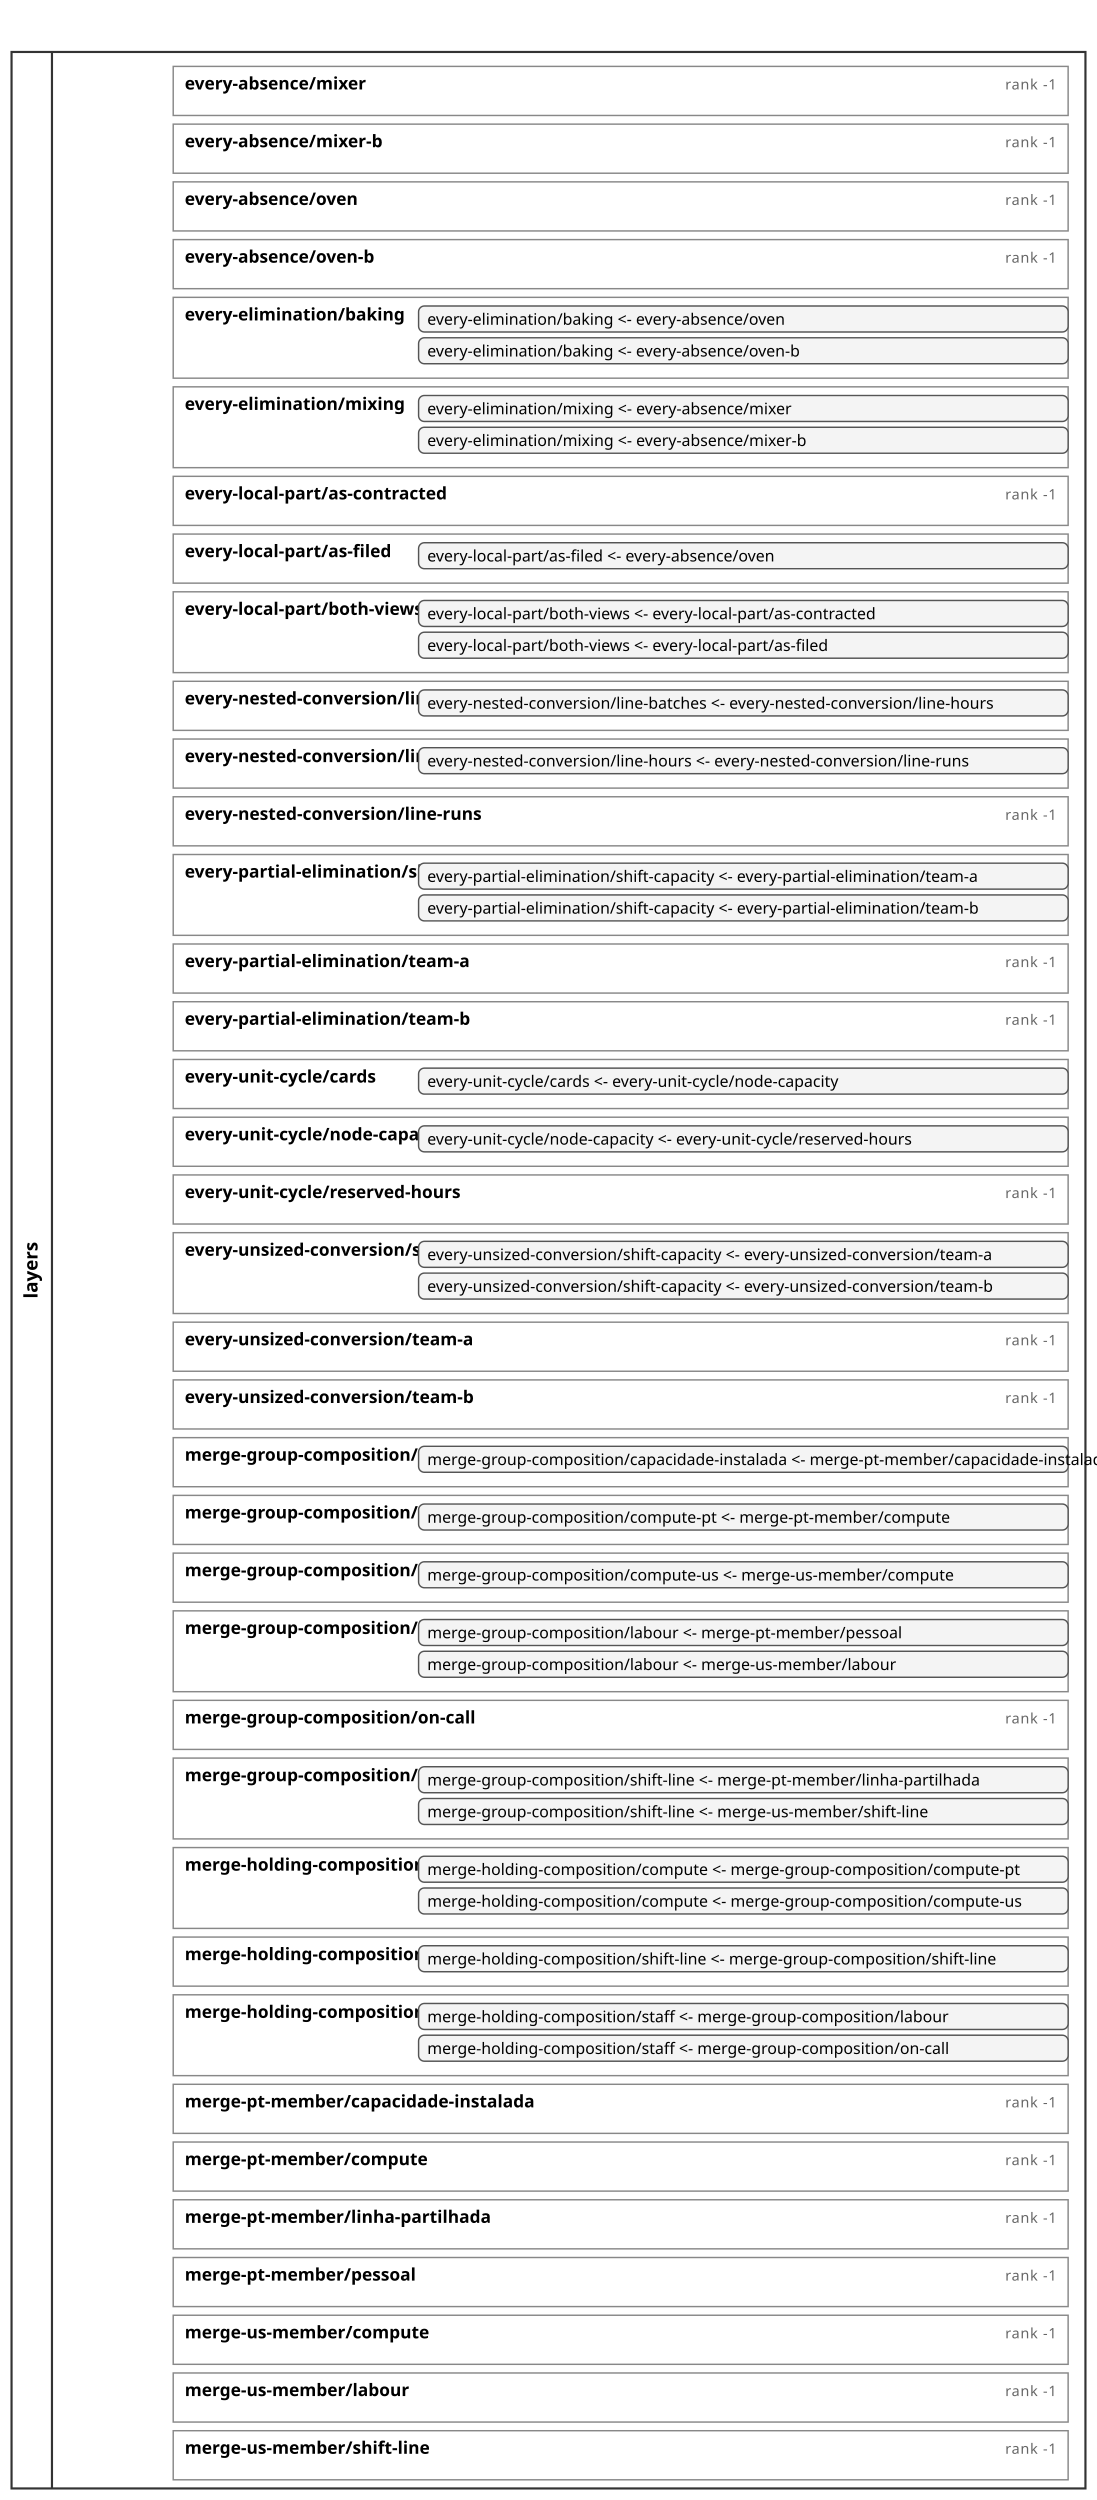
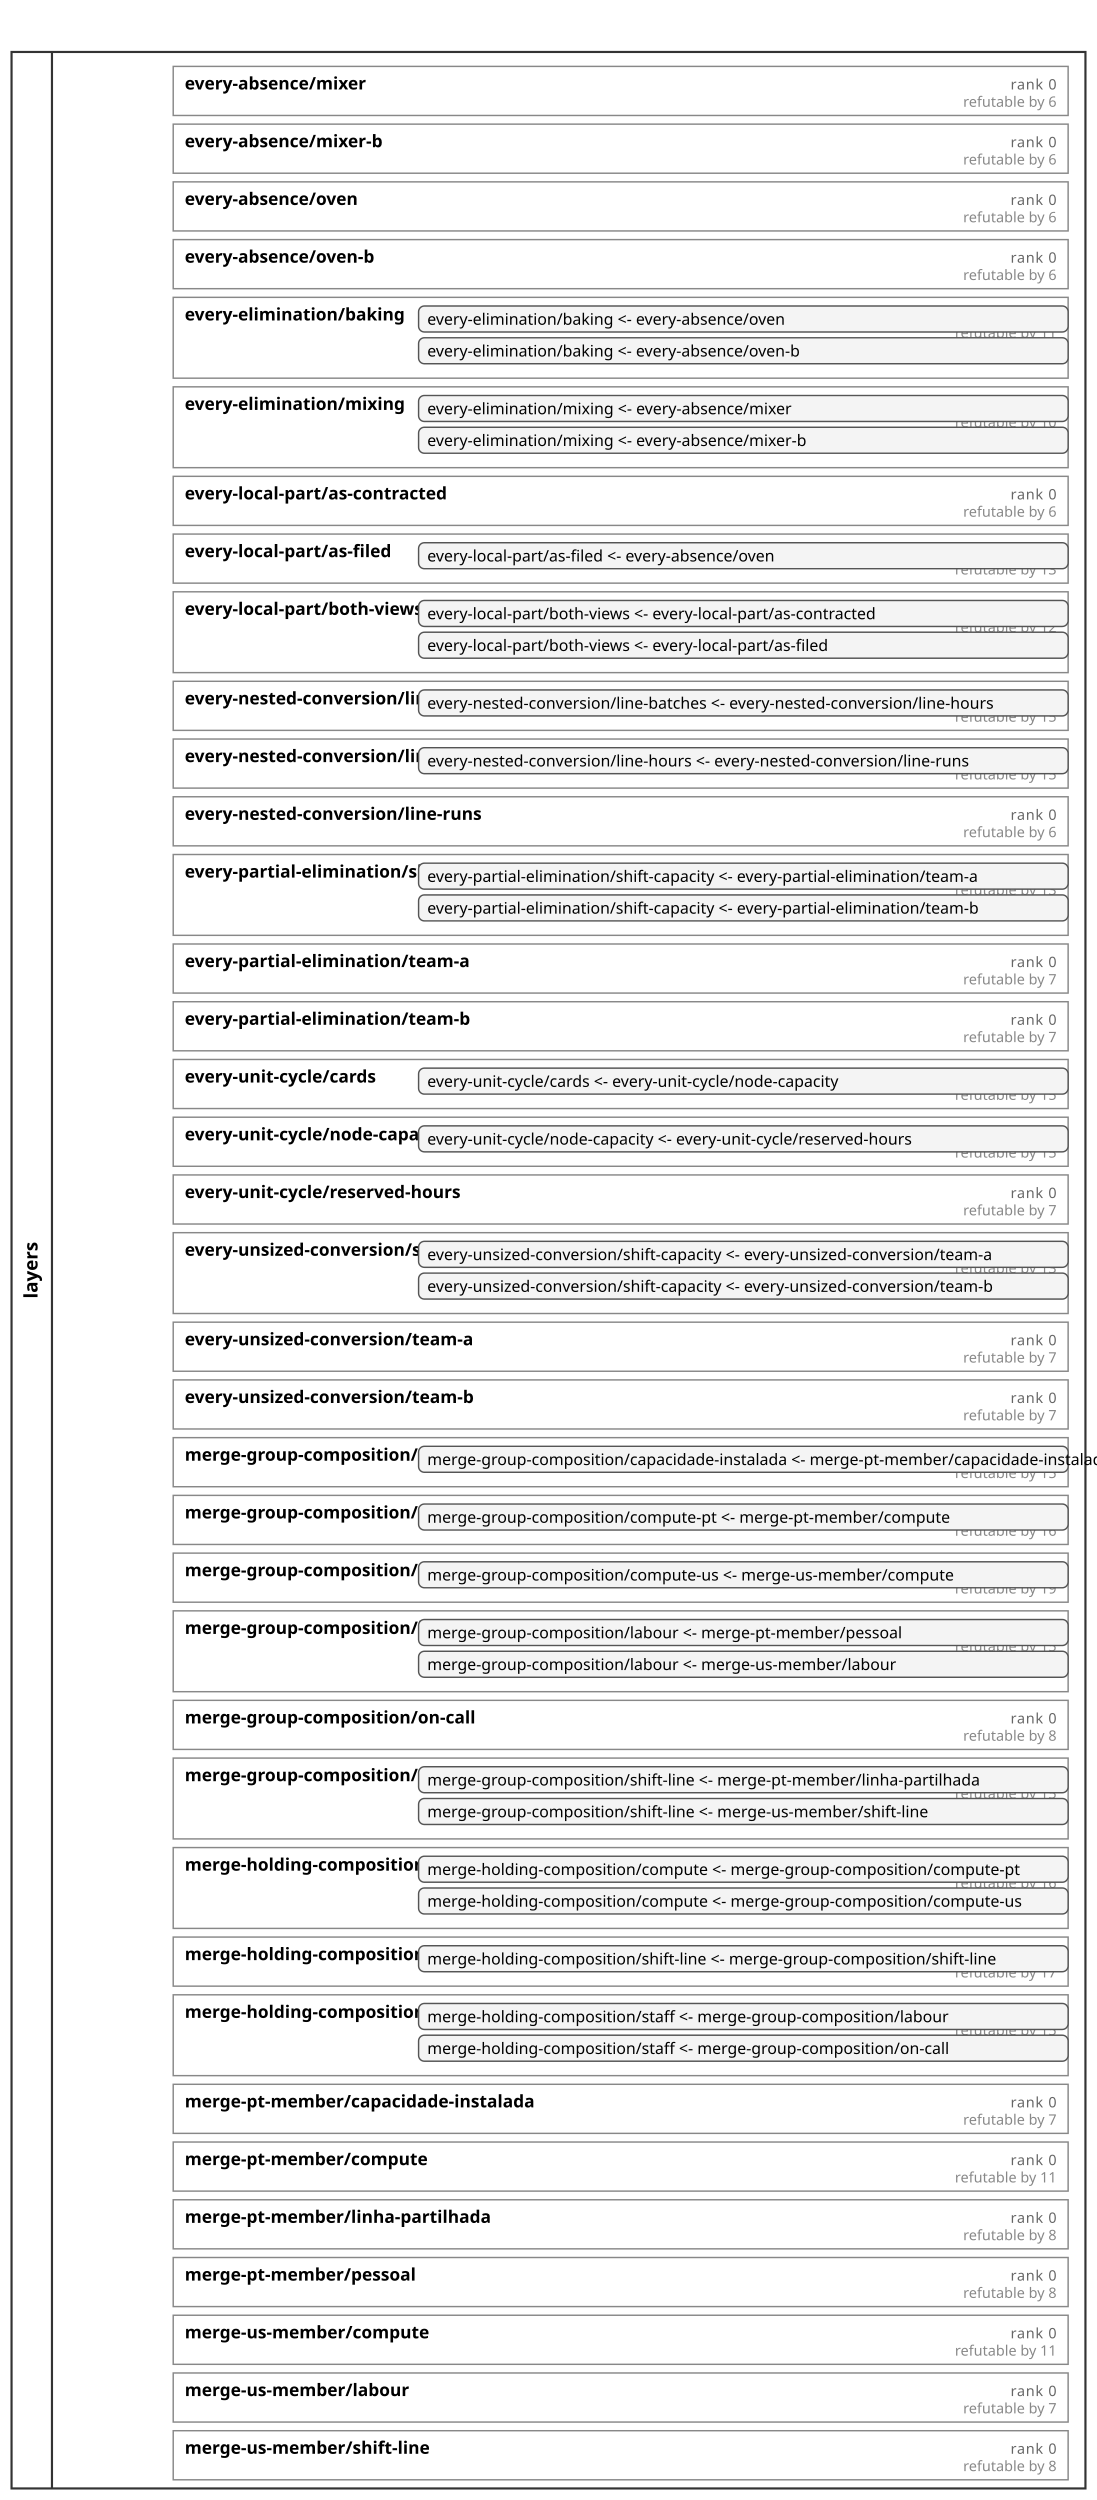
<svg xmlns="http://www.w3.org/2000/svg" viewBox="0 0 760 1732" width="760">
-   <style>.poolBox{fill:none;stroke:#333;stroke-width:1.5} .laneBox{fill:none;stroke:#888} .activity{fill:#f4f4f4;stroke:#555} .task{stroke-width:1} .callActivity{stroke-width:3.5} .subProcess{stroke-width:1} .marker{fill:none;stroke:#555;stroke-width:1} .laneName{font:12px sans-serif;font-weight:600} .nodeName{font:11px sans-serif} .poolName{font:13px sans-serif;font-weight:700} .rankName{font:10px sans-serif;fill:#666;letter-spacing:.5px} .groupBox{fill:none;stroke:#555;stroke-width:1.5;stroke-dasharray:6 4} .groupName{font:10px sans-serif;fill:#555;font-style:italic} .depLine{fill:none;stroke:#555;stroke-width:1.2;stroke-dasharray:3 3} .noteBox{fill:none;stroke:#555;stroke-width:1} .noteText{font:11px sans-serif;fill:#333} .noteCite{font:9px monospace;fill:#777}</style>
+   <style>.poolBox{fill:none;stroke:#333;stroke-width:1.5} .laneBox{fill:none;stroke:#888} .activity{fill:#f4f4f4;stroke:#555} .task{stroke-width:1} .callActivity{stroke-width:3.5} .subProcess{stroke-width:1} .marker{fill:none;stroke:#555;stroke-width:1} .laneName{font:12px sans-serif;font-weight:600} .nodeName{font:11px sans-serif} .poolName{font:13px sans-serif;font-weight:700} .rankName{font:10px sans-serif;fill:#666;letter-spacing:.5px} .refuted{stroke:#b00;stroke-width:2.5} .coverName{font:10px sans-serif;fill:#888} .groupBox{fill:none;stroke:#555;stroke-width:1.5;stroke-dasharray:6 4} .groupName{font:10px sans-serif;fill:#555;font-style:italic} .depLine{fill:none;stroke:#555;stroke-width:1.2;stroke-dasharray:3 3} .noteBox{fill:none;stroke:#555;stroke-width:1} .noteText{font:11px sans-serif;fill:#333} .noteCite{font:9px monospace;fill:#777}</style>
  <defs>
    <marker id="depArrow" viewBox="0 0 8 8" refX="7" refY="4" markerWidth="7" markerHeight="7" orient="auto">
      <path d="M0 0 L8 4 L0 8" fill="none" stroke="#555" />
    </marker>
  </defs>
  <g class="pool" data-filing="layers" id="pool-layers">
    <rect id="pool-layers-box" x="8" y="36" width="744" height="1688" class="poolBox" />
    <path id="pool-layers-band" d="M36 36 v1688" class="poolBox" />
    <text id="pool-layers-name" transform="translate(26,880) rotate(-90)" text-anchor="middle" class="poolName">layers</text>
  </g>
-   <g class="lane" data-layer="every-absence/mixer" data-rank="-1" id="lane_every-absence_mixer">
+   <g class="lane" data-layer="every-absence/mixer" data-rank="0" data-examined="6" data-violated="0" id="lane_every-absence_mixer">
    <rect id="lane_every-absence_mixer-box" x="120" y="46" width="620" height="34" class="laneBox" />
    <text id="lane_every-absence_mixer-name" x="128" y="62" class="laneName">every-absence/mixer</text>
-     <text id="lane_every-absence_mixer-rank" x="732" y="62" class="rankName" text-anchor="end">rank -1</text>
-   </g>
-   <g class="lane" data-layer="every-absence/mixer-b" data-rank="-1" id="lane_every-absence_mixer-b">
+     <text id="lane_every-absence_mixer-rank" x="732" y="62" class="rankName" text-anchor="end">rank 0</text>
+     <text id="lane_every-absence_mixer-cover" x="732" y="74" class="coverName" text-anchor="end">refutable by 6</text>
+   </g>
+   <g class="lane" data-layer="every-absence/mixer-b" data-rank="0" data-examined="6" data-violated="0" id="lane_every-absence_mixer-b">
    <rect id="lane_every-absence_mixer-b-box" x="120" y="86" width="620" height="34" class="laneBox" />
    <text id="lane_every-absence_mixer-b-name" x="128" y="102" class="laneName">every-absence/mixer-b</text>
-     <text id="lane_every-absence_mixer-b-rank" x="732" y="102" class="rankName" text-anchor="end">rank -1</text>
-   </g>
-   <g class="lane" data-layer="every-absence/oven" data-rank="-1" id="lane_every-absence_oven">
+     <text id="lane_every-absence_mixer-b-rank" x="732" y="102" class="rankName" text-anchor="end">rank 0</text>
+     <text id="lane_every-absence_mixer-b-cover" x="732" y="114" class="coverName" text-anchor="end">refutable by 6</text>
+   </g>
+   <g class="lane" data-layer="every-absence/oven" data-rank="0" data-examined="6" data-violated="0" id="lane_every-absence_oven">
    <rect id="lane_every-absence_oven-box" x="120" y="126" width="620" height="34" class="laneBox" />
    <text id="lane_every-absence_oven-name" x="128" y="142" class="laneName">every-absence/oven</text>
-     <text id="lane_every-absence_oven-rank" x="732" y="142" class="rankName" text-anchor="end">rank -1</text>
-   </g>
-   <g class="lane" data-layer="every-absence/oven-b" data-rank="-1" id="lane_every-absence_oven-b">
+     <text id="lane_every-absence_oven-rank" x="732" y="142" class="rankName" text-anchor="end">rank 0</text>
+     <text id="lane_every-absence_oven-cover" x="732" y="154" class="coverName" text-anchor="end">refutable by 6</text>
+   </g>
+   <g class="lane" data-layer="every-absence/oven-b" data-rank="0" data-examined="6" data-violated="0" id="lane_every-absence_oven-b">
    <rect id="lane_every-absence_oven-b-box" x="120" y="166" width="620" height="34" class="laneBox" />
    <text id="lane_every-absence_oven-b-name" x="128" y="182" class="laneName">every-absence/oven-b</text>
-     <text id="lane_every-absence_oven-b-rank" x="732" y="182" class="rankName" text-anchor="end">rank -1</text>
-   </g>
-   <g class="lane" data-layer="every-elimination/baking" data-rank="-1" id="lane_every-elimination_baking">
+     <text id="lane_every-absence_oven-b-rank" x="732" y="182" class="rankName" text-anchor="end">rank 0</text>
+     <text id="lane_every-absence_oven-b-cover" x="732" y="194" class="coverName" text-anchor="end">refutable by 6</text>
+   </g>
+   <g class="lane" data-layer="every-elimination/baking" data-rank="1" data-examined="11" data-violated="0" id="lane_every-elimination_baking">
    <rect id="lane_every-elimination_baking-box" x="120" y="206" width="620" height="56" class="laneBox" />
    <text id="lane_every-elimination_baking-name" x="128" y="222" class="laneName">every-elimination/baking</text>
-     <text id="lane_every-elimination_baking-rank" x="732" y="222" class="rankName" text-anchor="end">rank -1</text>
+     <text id="lane_every-elimination_baking-rank" x="732" y="222" class="rankName" text-anchor="end">rank 1</text>
+     <text id="lane_every-elimination_baking-cover" x="732" y="234" class="coverName" text-anchor="end">refutable by 11</text>
    <g class="node" data-id="edge_every-elimination_baking__every-absence_oven" data-kind="task" id="edge_every-elimination_baking__every-absence_oven">
      <rect id="edge_every-elimination_baking__every-absence_oven-box" x="290" y="212" width="450" height="18" rx="4" class="activity task" />
      <text id="edge_every-elimination_baking__every-absence_oven-name" x="296" y="225" class="nodeName">every-elimination/baking &lt;- every-absence/oven</text>
    </g>
    <g class="node" data-id="edge_every-elimination_baking__every-absence_oven-b" data-kind="task" id="edge_every-elimination_baking__every-absence_oven-b">
      <rect id="edge_every-elimination_baking__every-absence_oven-b-box" x="290" y="234" width="450" height="18" rx="4" class="activity task" />
      <text id="edge_every-elimination_baking__every-absence_oven-b-name" x="296" y="247" class="nodeName">every-elimination/baking &lt;- every-absence/oven-b</text>
    </g>
  </g>
-   <g class="lane" data-layer="every-elimination/mixing" data-rank="-1" id="lane_every-elimination_mixing">
+   <g class="lane" data-layer="every-elimination/mixing" data-rank="1" data-examined="10" data-violated="0" id="lane_every-elimination_mixing">
    <rect id="lane_every-elimination_mixing-box" x="120" y="268" width="620" height="56" class="laneBox" />
    <text id="lane_every-elimination_mixing-name" x="128" y="284" class="laneName">every-elimination/mixing</text>
-     <text id="lane_every-elimination_mixing-rank" x="732" y="284" class="rankName" text-anchor="end">rank -1</text>
+     <text id="lane_every-elimination_mixing-rank" x="732" y="284" class="rankName" text-anchor="end">rank 1</text>
+     <text id="lane_every-elimination_mixing-cover" x="732" y="296" class="coverName" text-anchor="end">refutable by 10</text>
    <g class="node" data-id="edge_every-elimination_mixing__every-absence_mixer" data-kind="task" id="edge_every-elimination_mixing__every-absence_mixer">
      <rect id="edge_every-elimination_mixing__every-absence_mixer-box" x="290" y="274" width="450" height="18" rx="4" class="activity task" />
      <text id="edge_every-elimination_mixing__every-absence_mixer-name" x="296" y="287" class="nodeName">every-elimination/mixing &lt;- every-absence/mixer</text>
    </g>
    <g class="node" data-id="edge_every-elimination_mixing__every-absence_mixer-b" data-kind="task" id="edge_every-elimination_mixing__every-absence_mixer-b">
      <rect id="edge_every-elimination_mixing__every-absence_mixer-b-box" x="290" y="296" width="450" height="18" rx="4" class="activity task" />
      <text id="edge_every-elimination_mixing__every-absence_mixer-b-name" x="296" y="309" class="nodeName">every-elimination/mixing &lt;- every-absence/mixer-b</text>
    </g>
  </g>
-   <g class="lane" data-layer="every-local-part/as-contracted" data-rank="-1" id="lane_every-local-part_as-contracted">
+   <g class="lane" data-layer="every-local-part/as-contracted" data-rank="0" data-examined="6" data-violated="0" id="lane_every-local-part_as-contracted">
    <rect id="lane_every-local-part_as-contracted-box" x="120" y="330" width="620" height="34" class="laneBox" />
    <text id="lane_every-local-part_as-contracted-name" x="128" y="346" class="laneName">every-local-part/as-contracted</text>
-     <text id="lane_every-local-part_as-contracted-rank" x="732" y="346" class="rankName" text-anchor="end">rank -1</text>
-   </g>
-   <g class="lane" data-layer="every-local-part/as-filed" data-rank="-1" id="lane_every-local-part_as-filed">
+     <text id="lane_every-local-part_as-contracted-rank" x="732" y="346" class="rankName" text-anchor="end">rank 0</text>
+     <text id="lane_every-local-part_as-contracted-cover" x="732" y="358" class="coverName" text-anchor="end">refutable by 6</text>
+   </g>
+   <g class="lane" data-layer="every-local-part/as-filed" data-rank="1" data-examined="13" data-violated="0" id="lane_every-local-part_as-filed">
    <rect id="lane_every-local-part_as-filed-box" x="120" y="370" width="620" height="34" class="laneBox" />
    <text id="lane_every-local-part_as-filed-name" x="128" y="386" class="laneName">every-local-part/as-filed</text>
-     <text id="lane_every-local-part_as-filed-rank" x="732" y="386" class="rankName" text-anchor="end">rank -1</text>
+     <text id="lane_every-local-part_as-filed-rank" x="732" y="386" class="rankName" text-anchor="end">rank 1</text>
+     <text id="lane_every-local-part_as-filed-cover" x="732" y="398" class="coverName" text-anchor="end">refutable by 13</text>
    <g class="node" data-id="edge_every-local-part_as-filed__every-absence_oven" data-kind="task" id="edge_every-local-part_as-filed__every-absence_oven">
      <rect id="edge_every-local-part_as-filed__every-absence_oven-box" x="290" y="376" width="450" height="18" rx="4" class="activity task" />
      <text id="edge_every-local-part_as-filed__every-absence_oven-name" x="296" y="389" class="nodeName">every-local-part/as-filed &lt;- every-absence/oven</text>
    </g>
  </g>
-   <g class="lane" data-layer="every-local-part/both-views" data-rank="-1" id="lane_every-local-part_both-views">
+   <g class="lane" data-layer="every-local-part/both-views" data-rank="2" data-examined="12" data-violated="0" id="lane_every-local-part_both-views">
    <rect id="lane_every-local-part_both-views-box" x="120" y="410" width="620" height="56" class="laneBox" />
    <text id="lane_every-local-part_both-views-name" x="128" y="426" class="laneName">every-local-part/both-views</text>
-     <text id="lane_every-local-part_both-views-rank" x="732" y="426" class="rankName" text-anchor="end">rank -1</text>
+     <text id="lane_every-local-part_both-views-rank" x="732" y="426" class="rankName" text-anchor="end">rank 2</text>
+     <text id="lane_every-local-part_both-views-cover" x="732" y="438" class="coverName" text-anchor="end">refutable by 12</text>
    <g class="node" data-id="edge_every-local-part_both-views__every-local-part_as-contracted" data-kind="task" id="edge_every-local-part_both-views__every-local-part_as-contracted">
      <rect id="edge_every-local-part_both-views__every-local-part_as-contracted-box" x="290" y="416" width="450" height="18" rx="4" class="activity task" />
      <text id="edge_every-local-part_both-views__every-local-part_as-contracted-name" x="296" y="429" class="nodeName">every-local-part/both-views &lt;- every-local-part/as-contracted</text>
    </g>
    <g class="node" data-id="edge_every-local-part_both-views__every-local-part_as-filed" data-kind="task" id="edge_every-local-part_both-views__every-local-part_as-filed">
      <rect id="edge_every-local-part_both-views__every-local-part_as-filed-box" x="290" y="438" width="450" height="18" rx="4" class="activity task" />
      <text id="edge_every-local-part_both-views__every-local-part_as-filed-name" x="296" y="451" class="nodeName">every-local-part/both-views &lt;- every-local-part/as-filed</text>
    </g>
  </g>
-   <g class="lane" data-layer="every-nested-conversion/line-batches" data-rank="-1" id="lane_every-nested-conversion_line-batches">
+   <g class="lane" data-layer="every-nested-conversion/line-batches" data-rank="2" data-examined="15" data-violated="0" id="lane_every-nested-conversion_line-batches">
    <rect id="lane_every-nested-conversion_line-batches-box" x="120" y="472" width="620" height="34" class="laneBox" />
    <text id="lane_every-nested-conversion_line-batches-name" x="128" y="488" class="laneName">every-nested-conversion/line-batches</text>
-     <text id="lane_every-nested-conversion_line-batches-rank" x="732" y="488" class="rankName" text-anchor="end">rank -1</text>
+     <text id="lane_every-nested-conversion_line-batches-rank" x="732" y="488" class="rankName" text-anchor="end">rank 2</text>
+     <text id="lane_every-nested-conversion_line-batches-cover" x="732" y="500" class="coverName" text-anchor="end">refutable by 15</text>
    <g class="node" data-id="edge_every-nested-conversion_line-batches__every-nested-conversion_line-hours" data-kind="task" id="edge_every-nested-conversion_line-batches__every-nested-conversion_line-hours">
      <rect id="edge_every-nested-conversion_line-batches__every-nested-conversion_line-hours-box" x="290" y="478" width="450" height="18" rx="4" class="activity task" />
      <text id="edge_every-nested-conversion_line-batches__every-nested-conversion_line-hours-name" x="296" y="491" class="nodeName">every-nested-conversion/line-batches &lt;- every-nested-conversion/line-hours</text>
    </g>
  </g>
-   <g class="lane" data-layer="every-nested-conversion/line-hours" data-rank="-1" id="lane_every-nested-conversion_line-hours">
+   <g class="lane" data-layer="every-nested-conversion/line-hours" data-rank="1" data-examined="15" data-violated="0" id="lane_every-nested-conversion_line-hours">
    <rect id="lane_every-nested-conversion_line-hours-box" x="120" y="512" width="620" height="34" class="laneBox" />
    <text id="lane_every-nested-conversion_line-hours-name" x="128" y="528" class="laneName">every-nested-conversion/line-hours</text>
-     <text id="lane_every-nested-conversion_line-hours-rank" x="732" y="528" class="rankName" text-anchor="end">rank -1</text>
+     <text id="lane_every-nested-conversion_line-hours-rank" x="732" y="528" class="rankName" text-anchor="end">rank 1</text>
+     <text id="lane_every-nested-conversion_line-hours-cover" x="732" y="540" class="coverName" text-anchor="end">refutable by 15</text>
    <g class="node" data-id="edge_every-nested-conversion_line-hours__every-nested-conversion_line-runs" data-kind="task" id="edge_every-nested-conversion_line-hours__every-nested-conversion_line-runs">
      <rect id="edge_every-nested-conversion_line-hours__every-nested-conversion_line-runs-box" x="290" y="518" width="450" height="18" rx="4" class="activity task" />
      <text id="edge_every-nested-conversion_line-hours__every-nested-conversion_line-runs-name" x="296" y="531" class="nodeName">every-nested-conversion/line-hours &lt;- every-nested-conversion/line-runs</text>
    </g>
  </g>
-   <g class="lane" data-layer="every-nested-conversion/line-runs" data-rank="-1" id="lane_every-nested-conversion_line-runs">
+   <g class="lane" data-layer="every-nested-conversion/line-runs" data-rank="0" data-examined="6" data-violated="0" id="lane_every-nested-conversion_line-runs">
    <rect id="lane_every-nested-conversion_line-runs-box" x="120" y="552" width="620" height="34" class="laneBox" />
    <text id="lane_every-nested-conversion_line-runs-name" x="128" y="568" class="laneName">every-nested-conversion/line-runs</text>
-     <text id="lane_every-nested-conversion_line-runs-rank" x="732" y="568" class="rankName" text-anchor="end">rank -1</text>
-   </g>
-   <g class="lane" data-layer="every-partial-elimination/shift-capacity" data-rank="-1" id="lane_every-partial-elimination_shift-capacity">
+     <text id="lane_every-nested-conversion_line-runs-rank" x="732" y="568" class="rankName" text-anchor="end">rank 0</text>
+     <text id="lane_every-nested-conversion_line-runs-cover" x="732" y="580" class="coverName" text-anchor="end">refutable by 6</text>
+   </g>
+   <g class="lane" data-layer="every-partial-elimination/shift-capacity" data-rank="1" data-examined="13" data-violated="0" id="lane_every-partial-elimination_shift-capacity">
    <rect id="lane_every-partial-elimination_shift-capacity-box" x="120" y="592" width="620" height="56" class="laneBox" />
    <text id="lane_every-partial-elimination_shift-capacity-name" x="128" y="608" class="laneName">every-partial-elimination/shift-capacity</text>
-     <text id="lane_every-partial-elimination_shift-capacity-rank" x="732" y="608" class="rankName" text-anchor="end">rank -1</text>
+     <text id="lane_every-partial-elimination_shift-capacity-rank" x="732" y="608" class="rankName" text-anchor="end">rank 1</text>
+     <text id="lane_every-partial-elimination_shift-capacity-cover" x="732" y="620" class="coverName" text-anchor="end">refutable by 13</text>
    <g class="node" data-id="edge_every-partial-elimination_shift-capacity__every-partial-elimination_team-a" data-kind="task" id="edge_every-partial-elimination_shift-capacity__every-partial-elimination_team-a">
      <rect id="edge_every-partial-elimination_shift-capacity__every-partial-elimination_team-a-box" x="290" y="598" width="450" height="18" rx="4" class="activity task" />
      <text id="edge_every-partial-elimination_shift-capacity__every-partial-elimination_team-a-name" x="296" y="611" class="nodeName">every-partial-elimination/shift-capacity &lt;- every-partial-elimination/team-a</text>
    </g>
    <g class="node" data-id="edge_every-partial-elimination_shift-capacity__every-partial-elimination_team-b" data-kind="task" id="edge_every-partial-elimination_shift-capacity__every-partial-elimination_team-b">
      <rect id="edge_every-partial-elimination_shift-capacity__every-partial-elimination_team-b-box" x="290" y="620" width="450" height="18" rx="4" class="activity task" />
      <text id="edge_every-partial-elimination_shift-capacity__every-partial-elimination_team-b-name" x="296" y="633" class="nodeName">every-partial-elimination/shift-capacity &lt;- every-partial-elimination/team-b</text>
    </g>
  </g>
-   <g class="lane" data-layer="every-partial-elimination/team-a" data-rank="-1" id="lane_every-partial-elimination_team-a">
+   <g class="lane" data-layer="every-partial-elimination/team-a" data-rank="0" data-examined="7" data-violated="0" id="lane_every-partial-elimination_team-a">
    <rect id="lane_every-partial-elimination_team-a-box" x="120" y="654" width="620" height="34" class="laneBox" />
    <text id="lane_every-partial-elimination_team-a-name" x="128" y="670" class="laneName">every-partial-elimination/team-a</text>
-     <text id="lane_every-partial-elimination_team-a-rank" x="732" y="670" class="rankName" text-anchor="end">rank -1</text>
-   </g>
-   <g class="lane" data-layer="every-partial-elimination/team-b" data-rank="-1" id="lane_every-partial-elimination_team-b">
+     <text id="lane_every-partial-elimination_team-a-rank" x="732" y="670" class="rankName" text-anchor="end">rank 0</text>
+     <text id="lane_every-partial-elimination_team-a-cover" x="732" y="682" class="coverName" text-anchor="end">refutable by 7</text>
+   </g>
+   <g class="lane" data-layer="every-partial-elimination/team-b" data-rank="0" data-examined="7" data-violated="0" id="lane_every-partial-elimination_team-b">
    <rect id="lane_every-partial-elimination_team-b-box" x="120" y="694" width="620" height="34" class="laneBox" />
    <text id="lane_every-partial-elimination_team-b-name" x="128" y="710" class="laneName">every-partial-elimination/team-b</text>
-     <text id="lane_every-partial-elimination_team-b-rank" x="732" y="710" class="rankName" text-anchor="end">rank -1</text>
-   </g>
-   <g class="lane" data-layer="every-unit-cycle/cards" data-rank="-1" id="lane_every-unit-cycle_cards">
+     <text id="lane_every-partial-elimination_team-b-rank" x="732" y="710" class="rankName" text-anchor="end">rank 0</text>
+     <text id="lane_every-partial-elimination_team-b-cover" x="732" y="722" class="coverName" text-anchor="end">refutable by 7</text>
+   </g>
+   <g class="lane" data-layer="every-unit-cycle/cards" data-rank="2" data-examined="15" data-violated="0" id="lane_every-unit-cycle_cards">
    <rect id="lane_every-unit-cycle_cards-box" x="120" y="734" width="620" height="34" class="laneBox" />
    <text id="lane_every-unit-cycle_cards-name" x="128" y="750" class="laneName">every-unit-cycle/cards</text>
-     <text id="lane_every-unit-cycle_cards-rank" x="732" y="750" class="rankName" text-anchor="end">rank -1</text>
+     <text id="lane_every-unit-cycle_cards-rank" x="732" y="750" class="rankName" text-anchor="end">rank 2</text>
+     <text id="lane_every-unit-cycle_cards-cover" x="732" y="762" class="coverName" text-anchor="end">refutable by 15</text>
    <g class="node" data-id="edge_every-unit-cycle_cards__every-unit-cycle_node-capacity" data-kind="task" id="edge_every-unit-cycle_cards__every-unit-cycle_node-capacity">
      <rect id="edge_every-unit-cycle_cards__every-unit-cycle_node-capacity-box" x="290" y="740" width="450" height="18" rx="4" class="activity task" />
      <text id="edge_every-unit-cycle_cards__every-unit-cycle_node-capacity-name" x="296" y="753" class="nodeName">every-unit-cycle/cards &lt;- every-unit-cycle/node-capacity</text>
    </g>
  </g>
-   <g class="lane" data-layer="every-unit-cycle/node-capacity" data-rank="-1" id="lane_every-unit-cycle_node-capacity">
+   <g class="lane" data-layer="every-unit-cycle/node-capacity" data-rank="1" data-examined="15" data-violated="0" id="lane_every-unit-cycle_node-capacity">
    <rect id="lane_every-unit-cycle_node-capacity-box" x="120" y="774" width="620" height="34" class="laneBox" />
    <text id="lane_every-unit-cycle_node-capacity-name" x="128" y="790" class="laneName">every-unit-cycle/node-capacity</text>
-     <text id="lane_every-unit-cycle_node-capacity-rank" x="732" y="790" class="rankName" text-anchor="end">rank -1</text>
+     <text id="lane_every-unit-cycle_node-capacity-rank" x="732" y="790" class="rankName" text-anchor="end">rank 1</text>
+     <text id="lane_every-unit-cycle_node-capacity-cover" x="732" y="802" class="coverName" text-anchor="end">refutable by 15</text>
    <g class="node" data-id="edge_every-unit-cycle_node-capacity__every-unit-cycle_reserved-hours" data-kind="task" id="edge_every-unit-cycle_node-capacity__every-unit-cycle_reserved-hours">
      <rect id="edge_every-unit-cycle_node-capacity__every-unit-cycle_reserved-hours-box" x="290" y="780" width="450" height="18" rx="4" class="activity task" />
      <text id="edge_every-unit-cycle_node-capacity__every-unit-cycle_reserved-hours-name" x="296" y="793" class="nodeName">every-unit-cycle/node-capacity &lt;- every-unit-cycle/reserved-hours</text>
    </g>
  </g>
-   <g class="lane" data-layer="every-unit-cycle/reserved-hours" data-rank="-1" id="lane_every-unit-cycle_reserved-hours">
+   <g class="lane" data-layer="every-unit-cycle/reserved-hours" data-rank="0" data-examined="7" data-violated="0" id="lane_every-unit-cycle_reserved-hours">
    <rect id="lane_every-unit-cycle_reserved-hours-box" x="120" y="814" width="620" height="34" class="laneBox" />
    <text id="lane_every-unit-cycle_reserved-hours-name" x="128" y="830" class="laneName">every-unit-cycle/reserved-hours</text>
-     <text id="lane_every-unit-cycle_reserved-hours-rank" x="732" y="830" class="rankName" text-anchor="end">rank -1</text>
-   </g>
-   <g class="lane" data-layer="every-unsized-conversion/shift-capacity" data-rank="-1" id="lane_every-unsized-conversion_shift-capacity">
+     <text id="lane_every-unit-cycle_reserved-hours-rank" x="732" y="830" class="rankName" text-anchor="end">rank 0</text>
+     <text id="lane_every-unit-cycle_reserved-hours-cover" x="732" y="842" class="coverName" text-anchor="end">refutable by 7</text>
+   </g>
+   <g class="lane" data-layer="every-unsized-conversion/shift-capacity" data-rank="1" data-examined="13" data-violated="0" id="lane_every-unsized-conversion_shift-capacity">
    <rect id="lane_every-unsized-conversion_shift-capacity-box" x="120" y="854" width="620" height="56" class="laneBox" />
    <text id="lane_every-unsized-conversion_shift-capacity-name" x="128" y="870" class="laneName">every-unsized-conversion/shift-capacity</text>
-     <text id="lane_every-unsized-conversion_shift-capacity-rank" x="732" y="870" class="rankName" text-anchor="end">rank -1</text>
+     <text id="lane_every-unsized-conversion_shift-capacity-rank" x="732" y="870" class="rankName" text-anchor="end">rank 1</text>
+     <text id="lane_every-unsized-conversion_shift-capacity-cover" x="732" y="882" class="coverName" text-anchor="end">refutable by 13</text>
    <g class="node" data-id="edge_every-unsized-conversion_shift-capacity__every-unsized-conversion_team-a" data-kind="task" id="edge_every-unsized-conversion_shift-capacity__every-unsized-conversion_team-a">
      <rect id="edge_every-unsized-conversion_shift-capacity__every-unsized-conversion_team-a-box" x="290" y="860" width="450" height="18" rx="4" class="activity task" />
      <text id="edge_every-unsized-conversion_shift-capacity__every-unsized-conversion_team-a-name" x="296" y="873" class="nodeName">every-unsized-conversion/shift-capacity &lt;- every-unsized-conversion/team-a</text>
    </g>
    <g class="node" data-id="edge_every-unsized-conversion_shift-capacity__every-unsized-conversion_team-b" data-kind="task" id="edge_every-unsized-conversion_shift-capacity__every-unsized-conversion_team-b">
      <rect id="edge_every-unsized-conversion_shift-capacity__every-unsized-conversion_team-b-box" x="290" y="882" width="450" height="18" rx="4" class="activity task" />
      <text id="edge_every-unsized-conversion_shift-capacity__every-unsized-conversion_team-b-name" x="296" y="895" class="nodeName">every-unsized-conversion/shift-capacity &lt;- every-unsized-conversion/team-b</text>
    </g>
  </g>
-   <g class="lane" data-layer="every-unsized-conversion/team-a" data-rank="-1" id="lane_every-unsized-conversion_team-a">
+   <g class="lane" data-layer="every-unsized-conversion/team-a" data-rank="0" data-examined="7" data-violated="0" id="lane_every-unsized-conversion_team-a">
    <rect id="lane_every-unsized-conversion_team-a-box" x="120" y="916" width="620" height="34" class="laneBox" />
    <text id="lane_every-unsized-conversion_team-a-name" x="128" y="932" class="laneName">every-unsized-conversion/team-a</text>
-     <text id="lane_every-unsized-conversion_team-a-rank" x="732" y="932" class="rankName" text-anchor="end">rank -1</text>
-   </g>
-   <g class="lane" data-layer="every-unsized-conversion/team-b" data-rank="-1" id="lane_every-unsized-conversion_team-b">
+     <text id="lane_every-unsized-conversion_team-a-rank" x="732" y="932" class="rankName" text-anchor="end">rank 0</text>
+     <text id="lane_every-unsized-conversion_team-a-cover" x="732" y="944" class="coverName" text-anchor="end">refutable by 7</text>
+   </g>
+   <g class="lane" data-layer="every-unsized-conversion/team-b" data-rank="0" data-examined="7" data-violated="0" id="lane_every-unsized-conversion_team-b">
    <rect id="lane_every-unsized-conversion_team-b-box" x="120" y="956" width="620" height="34" class="laneBox" />
    <text id="lane_every-unsized-conversion_team-b-name" x="128" y="972" class="laneName">every-unsized-conversion/team-b</text>
-     <text id="lane_every-unsized-conversion_team-b-rank" x="732" y="972" class="rankName" text-anchor="end">rank -1</text>
-   </g>
-   <g class="lane" data-layer="merge-group-composition/capacidade-instalada" data-rank="-1" id="lane_merge-group-composition_capacidade-instalada">
+     <text id="lane_every-unsized-conversion_team-b-rank" x="732" y="972" class="rankName" text-anchor="end">rank 0</text>
+     <text id="lane_every-unsized-conversion_team-b-cover" x="732" y="984" class="coverName" text-anchor="end">refutable by 7</text>
+   </g>
+   <g class="lane" data-layer="merge-group-composition/capacidade-instalada" data-rank="1" data-examined="15" data-violated="0" id="lane_merge-group-composition_capacidade-instalada">
    <rect id="lane_merge-group-composition_capacidade-instalada-box" x="120" y="996" width="620" height="34" class="laneBox" />
    <text id="lane_merge-group-composition_capacidade-instalada-name" x="128" y="1012" class="laneName">merge-group-composition/capacidade-instalada</text>
-     <text id="lane_merge-group-composition_capacidade-instalada-rank" x="732" y="1012" class="rankName" text-anchor="end">rank -1</text>
+     <text id="lane_merge-group-composition_capacidade-instalada-rank" x="732" y="1012" class="rankName" text-anchor="end">rank 1</text>
+     <text id="lane_merge-group-composition_capacidade-instalada-cover" x="732" y="1024" class="coverName" text-anchor="end">refutable by 15</text>
    <g class="node" data-id="edge_merge-group-composition_capacidade-instalada__merge-pt-member_capacidade-instalada" data-kind="task" id="edge_merge-group-composition_capacidade-instalada__merge-pt-member_capacidade-instalada">
      <rect id="edge_merge-group-composition_capacidade-instalada__merge-pt-member_capacidade-instalada-box" x="290" y="1002" width="450" height="18" rx="4" class="activity task" />
      <text id="edge_merge-group-composition_capacidade-instalada__merge-pt-member_capacidade-instalada-name" x="296" y="1015" class="nodeName">merge-group-composition/capacidade-instalada &lt;- merge-pt-member/capacidade-instalada</text>
    </g>
  </g>
-   <g class="lane" data-layer="merge-group-composition/compute-pt" data-rank="-1" id="lane_merge-group-composition_compute-pt">
+   <g class="lane" data-layer="merge-group-composition/compute-pt" data-rank="1" data-examined="16" data-violated="0" id="lane_merge-group-composition_compute-pt">
    <rect id="lane_merge-group-composition_compute-pt-box" x="120" y="1036" width="620" height="34" class="laneBox" />
    <text id="lane_merge-group-composition_compute-pt-name" x="128" y="1052" class="laneName">merge-group-composition/compute-pt</text>
-     <text id="lane_merge-group-composition_compute-pt-rank" x="732" y="1052" class="rankName" text-anchor="end">rank -1</text>
+     <text id="lane_merge-group-composition_compute-pt-rank" x="732" y="1052" class="rankName" text-anchor="end">rank 1</text>
+     <text id="lane_merge-group-composition_compute-pt-cover" x="732" y="1064" class="coverName" text-anchor="end">refutable by 16</text>
    <g class="node" data-id="edge_merge-group-composition_compute-pt__merge-pt-member_compute" data-kind="task" id="edge_merge-group-composition_compute-pt__merge-pt-member_compute">
      <rect id="edge_merge-group-composition_compute-pt__merge-pt-member_compute-box" x="290" y="1042" width="450" height="18" rx="4" class="activity task" />
      <text id="edge_merge-group-composition_compute-pt__merge-pt-member_compute-name" x="296" y="1055" class="nodeName">merge-group-composition/compute-pt &lt;- merge-pt-member/compute</text>
    </g>
  </g>
-   <g class="lane" data-layer="merge-group-composition/compute-us" data-rank="-1" id="lane_merge-group-composition_compute-us">
+   <g class="lane" data-layer="merge-group-composition/compute-us" data-rank="1" data-examined="19" data-violated="0" id="lane_merge-group-composition_compute-us">
    <rect id="lane_merge-group-composition_compute-us-box" x="120" y="1076" width="620" height="34" class="laneBox" />
    <text id="lane_merge-group-composition_compute-us-name" x="128" y="1092" class="laneName">merge-group-composition/compute-us</text>
-     <text id="lane_merge-group-composition_compute-us-rank" x="732" y="1092" class="rankName" text-anchor="end">rank -1</text>
+     <text id="lane_merge-group-composition_compute-us-rank" x="732" y="1092" class="rankName" text-anchor="end">rank 1</text>
+     <text id="lane_merge-group-composition_compute-us-cover" x="732" y="1104" class="coverName" text-anchor="end">refutable by 19</text>
    <g class="node" data-id="edge_merge-group-composition_compute-us__merge-us-member_compute" data-kind="task" id="edge_merge-group-composition_compute-us__merge-us-member_compute">
      <rect id="edge_merge-group-composition_compute-us__merge-us-member_compute-box" x="290" y="1082" width="450" height="18" rx="4" class="activity task" />
      <text id="edge_merge-group-composition_compute-us__merge-us-member_compute-name" x="296" y="1095" class="nodeName">merge-group-composition/compute-us &lt;- merge-us-member/compute</text>
    </g>
  </g>
-   <g class="lane" data-layer="merge-group-composition/labour" data-rank="-1" id="lane_merge-group-composition_labour">
+   <g class="lane" data-layer="merge-group-composition/labour" data-rank="1" data-examined="15" data-violated="0" id="lane_merge-group-composition_labour">
    <rect id="lane_merge-group-composition_labour-box" x="120" y="1116" width="620" height="56" class="laneBox" />
    <text id="lane_merge-group-composition_labour-name" x="128" y="1132" class="laneName">merge-group-composition/labour</text>
-     <text id="lane_merge-group-composition_labour-rank" x="732" y="1132" class="rankName" text-anchor="end">rank -1</text>
+     <text id="lane_merge-group-composition_labour-rank" x="732" y="1132" class="rankName" text-anchor="end">rank 1</text>
+     <text id="lane_merge-group-composition_labour-cover" x="732" y="1144" class="coverName" text-anchor="end">refutable by 15</text>
    <g class="node" data-id="edge_merge-group-composition_labour__merge-pt-member_pessoal" data-kind="task" id="edge_merge-group-composition_labour__merge-pt-member_pessoal">
      <rect id="edge_merge-group-composition_labour__merge-pt-member_pessoal-box" x="290" y="1122" width="450" height="18" rx="4" class="activity task" />
      <text id="edge_merge-group-composition_labour__merge-pt-member_pessoal-name" x="296" y="1135" class="nodeName">merge-group-composition/labour &lt;- merge-pt-member/pessoal</text>
    </g>
    <g class="node" data-id="edge_merge-group-composition_labour__merge-us-member_labour" data-kind="task" id="edge_merge-group-composition_labour__merge-us-member_labour">
      <rect id="edge_merge-group-composition_labour__merge-us-member_labour-box" x="290" y="1144" width="450" height="18" rx="4" class="activity task" />
      <text id="edge_merge-group-composition_labour__merge-us-member_labour-name" x="296" y="1157" class="nodeName">merge-group-composition/labour &lt;- merge-us-member/labour</text>
    </g>
  </g>
-   <g class="lane" data-layer="merge-group-composition/on-call" data-rank="-1" id="lane_merge-group-composition_on-call">
+   <g class="lane" data-layer="merge-group-composition/on-call" data-rank="0" data-examined="8" data-violated="0" id="lane_merge-group-composition_on-call">
    <rect id="lane_merge-group-composition_on-call-box" x="120" y="1178" width="620" height="34" class="laneBox" />
    <text id="lane_merge-group-composition_on-call-name" x="128" y="1194" class="laneName">merge-group-composition/on-call</text>
-     <text id="lane_merge-group-composition_on-call-rank" x="732" y="1194" class="rankName" text-anchor="end">rank -1</text>
-   </g>
-   <g class="lane" data-layer="merge-group-composition/shift-line" data-rank="-1" id="lane_merge-group-composition_shift-line">
+     <text id="lane_merge-group-composition_on-call-rank" x="732" y="1194" class="rankName" text-anchor="end">rank 0</text>
+     <text id="lane_merge-group-composition_on-call-cover" x="732" y="1206" class="coverName" text-anchor="end">refutable by 8</text>
+   </g>
+   <g class="lane" data-layer="merge-group-composition/shift-line" data-rank="1" data-examined="15" data-violated="0" id="lane_merge-group-composition_shift-line">
    <rect id="lane_merge-group-composition_shift-line-box" x="120" y="1218" width="620" height="56" class="laneBox" />
    <text id="lane_merge-group-composition_shift-line-name" x="128" y="1234" class="laneName">merge-group-composition/shift-line</text>
-     <text id="lane_merge-group-composition_shift-line-rank" x="732" y="1234" class="rankName" text-anchor="end">rank -1</text>
+     <text id="lane_merge-group-composition_shift-line-rank" x="732" y="1234" class="rankName" text-anchor="end">rank 1</text>
+     <text id="lane_merge-group-composition_shift-line-cover" x="732" y="1246" class="coverName" text-anchor="end">refutable by 15</text>
    <g class="node" data-id="edge_merge-group-composition_shift-line__merge-pt-member_linha-partilhada" data-kind="task" id="edge_merge-group-composition_shift-line__merge-pt-member_linha-partilhada">
      <rect id="edge_merge-group-composition_shift-line__merge-pt-member_linha-partilhada-box" x="290" y="1224" width="450" height="18" rx="4" class="activity task" />
      <text id="edge_merge-group-composition_shift-line__merge-pt-member_linha-partilhada-name" x="296" y="1237" class="nodeName">merge-group-composition/shift-line &lt;- merge-pt-member/linha-partilhada</text>
    </g>
    <g class="node" data-id="edge_merge-group-composition_shift-line__merge-us-member_shift-line" data-kind="task" id="edge_merge-group-composition_shift-line__merge-us-member_shift-line">
      <rect id="edge_merge-group-composition_shift-line__merge-us-member_shift-line-box" x="290" y="1246" width="450" height="18" rx="4" class="activity task" />
      <text id="edge_merge-group-composition_shift-line__merge-us-member_shift-line-name" x="296" y="1259" class="nodeName">merge-group-composition/shift-line &lt;- merge-us-member/shift-line</text>
    </g>
  </g>
-   <g class="lane" data-layer="merge-holding-composition/compute" data-rank="-1" id="lane_merge-holding-composition_compute">
+   <g class="lane" data-layer="merge-holding-composition/compute" data-rank="2" data-examined="16" data-violated="0" id="lane_merge-holding-composition_compute">
    <rect id="lane_merge-holding-composition_compute-box" x="120" y="1280" width="620" height="56" class="laneBox" />
    <text id="lane_merge-holding-composition_compute-name" x="128" y="1296" class="laneName">merge-holding-composition/compute</text>
-     <text id="lane_merge-holding-composition_compute-rank" x="732" y="1296" class="rankName" text-anchor="end">rank -1</text>
+     <text id="lane_merge-holding-composition_compute-rank" x="732" y="1296" class="rankName" text-anchor="end">rank 2</text>
+     <text id="lane_merge-holding-composition_compute-cover" x="732" y="1308" class="coverName" text-anchor="end">refutable by 16</text>
    <g class="node" data-id="edge_merge-holding-composition_compute__merge-group-composition_compute-pt" data-kind="task" id="edge_merge-holding-composition_compute__merge-group-composition_compute-pt">
      <rect id="edge_merge-holding-composition_compute__merge-group-composition_compute-pt-box" x="290" y="1286" width="450" height="18" rx="4" class="activity task" />
      <text id="edge_merge-holding-composition_compute__merge-group-composition_compute-pt-name" x="296" y="1299" class="nodeName">merge-holding-composition/compute &lt;- merge-group-composition/compute-pt</text>
    </g>
    <g class="node" data-id="edge_merge-holding-composition_compute__merge-group-composition_compute-us" data-kind="task" id="edge_merge-holding-composition_compute__merge-group-composition_compute-us">
      <rect id="edge_merge-holding-composition_compute__merge-group-composition_compute-us-box" x="290" y="1308" width="450" height="18" rx="4" class="activity task" />
      <text id="edge_merge-holding-composition_compute__merge-group-composition_compute-us-name" x="296" y="1321" class="nodeName">merge-holding-composition/compute &lt;- merge-group-composition/compute-us</text>
    </g>
  </g>
-   <g class="lane" data-layer="merge-holding-composition/shift-line" data-rank="-1" id="lane_merge-holding-composition_shift-line">
+   <g class="lane" data-layer="merge-holding-composition/shift-line" data-rank="2" data-examined="17" data-violated="0" id="lane_merge-holding-composition_shift-line">
    <rect id="lane_merge-holding-composition_shift-line-box" x="120" y="1342" width="620" height="34" class="laneBox" />
    <text id="lane_merge-holding-composition_shift-line-name" x="128" y="1358" class="laneName">merge-holding-composition/shift-line</text>
-     <text id="lane_merge-holding-composition_shift-line-rank" x="732" y="1358" class="rankName" text-anchor="end">rank -1</text>
+     <text id="lane_merge-holding-composition_shift-line-rank" x="732" y="1358" class="rankName" text-anchor="end">rank 2</text>
+     <text id="lane_merge-holding-composition_shift-line-cover" x="732" y="1370" class="coverName" text-anchor="end">refutable by 17</text>
    <g class="node" data-id="edge_merge-holding-composition_shift-line__merge-group-composition_shift-line" data-kind="task" id="edge_merge-holding-composition_shift-line__merge-group-composition_shift-line">
      <rect id="edge_merge-holding-composition_shift-line__merge-group-composition_shift-line-box" x="290" y="1348" width="450" height="18" rx="4" class="activity task" />
      <text id="edge_merge-holding-composition_shift-line__merge-group-composition_shift-line-name" x="296" y="1361" class="nodeName">merge-holding-composition/shift-line &lt;- merge-group-composition/shift-line</text>
    </g>
  </g>
-   <g class="lane" data-layer="merge-holding-composition/staff" data-rank="-1" id="lane_merge-holding-composition_staff">
+   <g class="lane" data-layer="merge-holding-composition/staff" data-rank="2" data-examined="15" data-violated="0" id="lane_merge-holding-composition_staff">
    <rect id="lane_merge-holding-composition_staff-box" x="120" y="1382" width="620" height="56" class="laneBox" />
    <text id="lane_merge-holding-composition_staff-name" x="128" y="1398" class="laneName">merge-holding-composition/staff</text>
-     <text id="lane_merge-holding-composition_staff-rank" x="732" y="1398" class="rankName" text-anchor="end">rank -1</text>
+     <text id="lane_merge-holding-composition_staff-rank" x="732" y="1398" class="rankName" text-anchor="end">rank 2</text>
+     <text id="lane_merge-holding-composition_staff-cover" x="732" y="1410" class="coverName" text-anchor="end">refutable by 15</text>
    <g class="node" data-id="edge_merge-holding-composition_staff__merge-group-composition_labour" data-kind="task" id="edge_merge-holding-composition_staff__merge-group-composition_labour">
      <rect id="edge_merge-holding-composition_staff__merge-group-composition_labour-box" x="290" y="1388" width="450" height="18" rx="4" class="activity task" />
      <text id="edge_merge-holding-composition_staff__merge-group-composition_labour-name" x="296" y="1401" class="nodeName">merge-holding-composition/staff &lt;- merge-group-composition/labour</text>
    </g>
    <g class="node" data-id="edge_merge-holding-composition_staff__merge-group-composition_on-call" data-kind="task" id="edge_merge-holding-composition_staff__merge-group-composition_on-call">
      <rect id="edge_merge-holding-composition_staff__merge-group-composition_on-call-box" x="290" y="1410" width="450" height="18" rx="4" class="activity task" />
      <text id="edge_merge-holding-composition_staff__merge-group-composition_on-call-name" x="296" y="1423" class="nodeName">merge-holding-composition/staff &lt;- merge-group-composition/on-call</text>
    </g>
  </g>
-   <g class="lane" data-layer="merge-pt-member/capacidade-instalada" data-rank="-1" id="lane_merge-pt-member_capacidade-instalada">
+   <g class="lane" data-layer="merge-pt-member/capacidade-instalada" data-rank="0" data-examined="7" data-violated="0" id="lane_merge-pt-member_capacidade-instalada">
    <rect id="lane_merge-pt-member_capacidade-instalada-box" x="120" y="1444" width="620" height="34" class="laneBox" />
    <text id="lane_merge-pt-member_capacidade-instalada-name" x="128" y="1460" class="laneName">merge-pt-member/capacidade-instalada</text>
-     <text id="lane_merge-pt-member_capacidade-instalada-rank" x="732" y="1460" class="rankName" text-anchor="end">rank -1</text>
-   </g>
-   <g class="lane" data-layer="merge-pt-member/compute" data-rank="-1" id="lane_merge-pt-member_compute">
+     <text id="lane_merge-pt-member_capacidade-instalada-rank" x="732" y="1460" class="rankName" text-anchor="end">rank 0</text>
+     <text id="lane_merge-pt-member_capacidade-instalada-cover" x="732" y="1472" class="coverName" text-anchor="end">refutable by 7</text>
+   </g>
+   <g class="lane" data-layer="merge-pt-member/compute" data-rank="0" data-examined="11" data-violated="0" id="lane_merge-pt-member_compute">
    <rect id="lane_merge-pt-member_compute-box" x="120" y="1484" width="620" height="34" class="laneBox" />
    <text id="lane_merge-pt-member_compute-name" x="128" y="1500" class="laneName">merge-pt-member/compute</text>
-     <text id="lane_merge-pt-member_compute-rank" x="732" y="1500" class="rankName" text-anchor="end">rank -1</text>
-   </g>
-   <g class="lane" data-layer="merge-pt-member/linha-partilhada" data-rank="-1" id="lane_merge-pt-member_linha-partilhada">
+     <text id="lane_merge-pt-member_compute-rank" x="732" y="1500" class="rankName" text-anchor="end">rank 0</text>
+     <text id="lane_merge-pt-member_compute-cover" x="732" y="1512" class="coverName" text-anchor="end">refutable by 11</text>
+   </g>
+   <g class="lane" data-layer="merge-pt-member/linha-partilhada" data-rank="0" data-examined="8" data-violated="0" id="lane_merge-pt-member_linha-partilhada">
    <rect id="lane_merge-pt-member_linha-partilhada-box" x="120" y="1524" width="620" height="34" class="laneBox" />
    <text id="lane_merge-pt-member_linha-partilhada-name" x="128" y="1540" class="laneName">merge-pt-member/linha-partilhada</text>
-     <text id="lane_merge-pt-member_linha-partilhada-rank" x="732" y="1540" class="rankName" text-anchor="end">rank -1</text>
-   </g>
-   <g class="lane" data-layer="merge-pt-member/pessoal" data-rank="-1" id="lane_merge-pt-member_pessoal">
+     <text id="lane_merge-pt-member_linha-partilhada-rank" x="732" y="1540" class="rankName" text-anchor="end">rank 0</text>
+     <text id="lane_merge-pt-member_linha-partilhada-cover" x="732" y="1552" class="coverName" text-anchor="end">refutable by 8</text>
+   </g>
+   <g class="lane" data-layer="merge-pt-member/pessoal" data-rank="0" data-examined="8" data-violated="0" id="lane_merge-pt-member_pessoal">
    <rect id="lane_merge-pt-member_pessoal-box" x="120" y="1564" width="620" height="34" class="laneBox" />
    <text id="lane_merge-pt-member_pessoal-name" x="128" y="1580" class="laneName">merge-pt-member/pessoal</text>
-     <text id="lane_merge-pt-member_pessoal-rank" x="732" y="1580" class="rankName" text-anchor="end">rank -1</text>
-   </g>
-   <g class="lane" data-layer="merge-us-member/compute" data-rank="-1" id="lane_merge-us-member_compute">
+     <text id="lane_merge-pt-member_pessoal-rank" x="732" y="1580" class="rankName" text-anchor="end">rank 0</text>
+     <text id="lane_merge-pt-member_pessoal-cover" x="732" y="1592" class="coverName" text-anchor="end">refutable by 8</text>
+   </g>
+   <g class="lane" data-layer="merge-us-member/compute" data-rank="0" data-examined="11" data-violated="0" id="lane_merge-us-member_compute">
    <rect id="lane_merge-us-member_compute-box" x="120" y="1604" width="620" height="34" class="laneBox" />
    <text id="lane_merge-us-member_compute-name" x="128" y="1620" class="laneName">merge-us-member/compute</text>
-     <text id="lane_merge-us-member_compute-rank" x="732" y="1620" class="rankName" text-anchor="end">rank -1</text>
-   </g>
-   <g class="lane" data-layer="merge-us-member/labour" data-rank="-1" id="lane_merge-us-member_labour">
+     <text id="lane_merge-us-member_compute-rank" x="732" y="1620" class="rankName" text-anchor="end">rank 0</text>
+     <text id="lane_merge-us-member_compute-cover" x="732" y="1632" class="coverName" text-anchor="end">refutable by 11</text>
+   </g>
+   <g class="lane" data-layer="merge-us-member/labour" data-rank="0" data-examined="7" data-violated="0" id="lane_merge-us-member_labour">
    <rect id="lane_merge-us-member_labour-box" x="120" y="1644" width="620" height="34" class="laneBox" />
    <text id="lane_merge-us-member_labour-name" x="128" y="1660" class="laneName">merge-us-member/labour</text>
-     <text id="lane_merge-us-member_labour-rank" x="732" y="1660" class="rankName" text-anchor="end">rank -1</text>
-   </g>
-   <g class="lane" data-layer="merge-us-member/shift-line" data-rank="-1" id="lane_merge-us-member_shift-line">
+     <text id="lane_merge-us-member_labour-rank" x="732" y="1660" class="rankName" text-anchor="end">rank 0</text>
+     <text id="lane_merge-us-member_labour-cover" x="732" y="1672" class="coverName" text-anchor="end">refutable by 7</text>
+   </g>
+   <g class="lane" data-layer="merge-us-member/shift-line" data-rank="0" data-examined="8" data-violated="0" id="lane_merge-us-member_shift-line">
    <rect id="lane_merge-us-member_shift-line-box" x="120" y="1684" width="620" height="34" class="laneBox" />
    <text id="lane_merge-us-member_shift-line-name" x="128" y="1700" class="laneName">merge-us-member/shift-line</text>
-     <text id="lane_merge-us-member_shift-line-rank" x="732" y="1700" class="rankName" text-anchor="end">rank -1</text>
+     <text id="lane_merge-us-member_shift-line-rank" x="732" y="1700" class="rankName" text-anchor="end">rank 0</text>
+     <text id="lane_merge-us-member_shift-line-cover" x="732" y="1712" class="coverName" text-anchor="end">refutable by 8</text>
  </g>
</svg>
